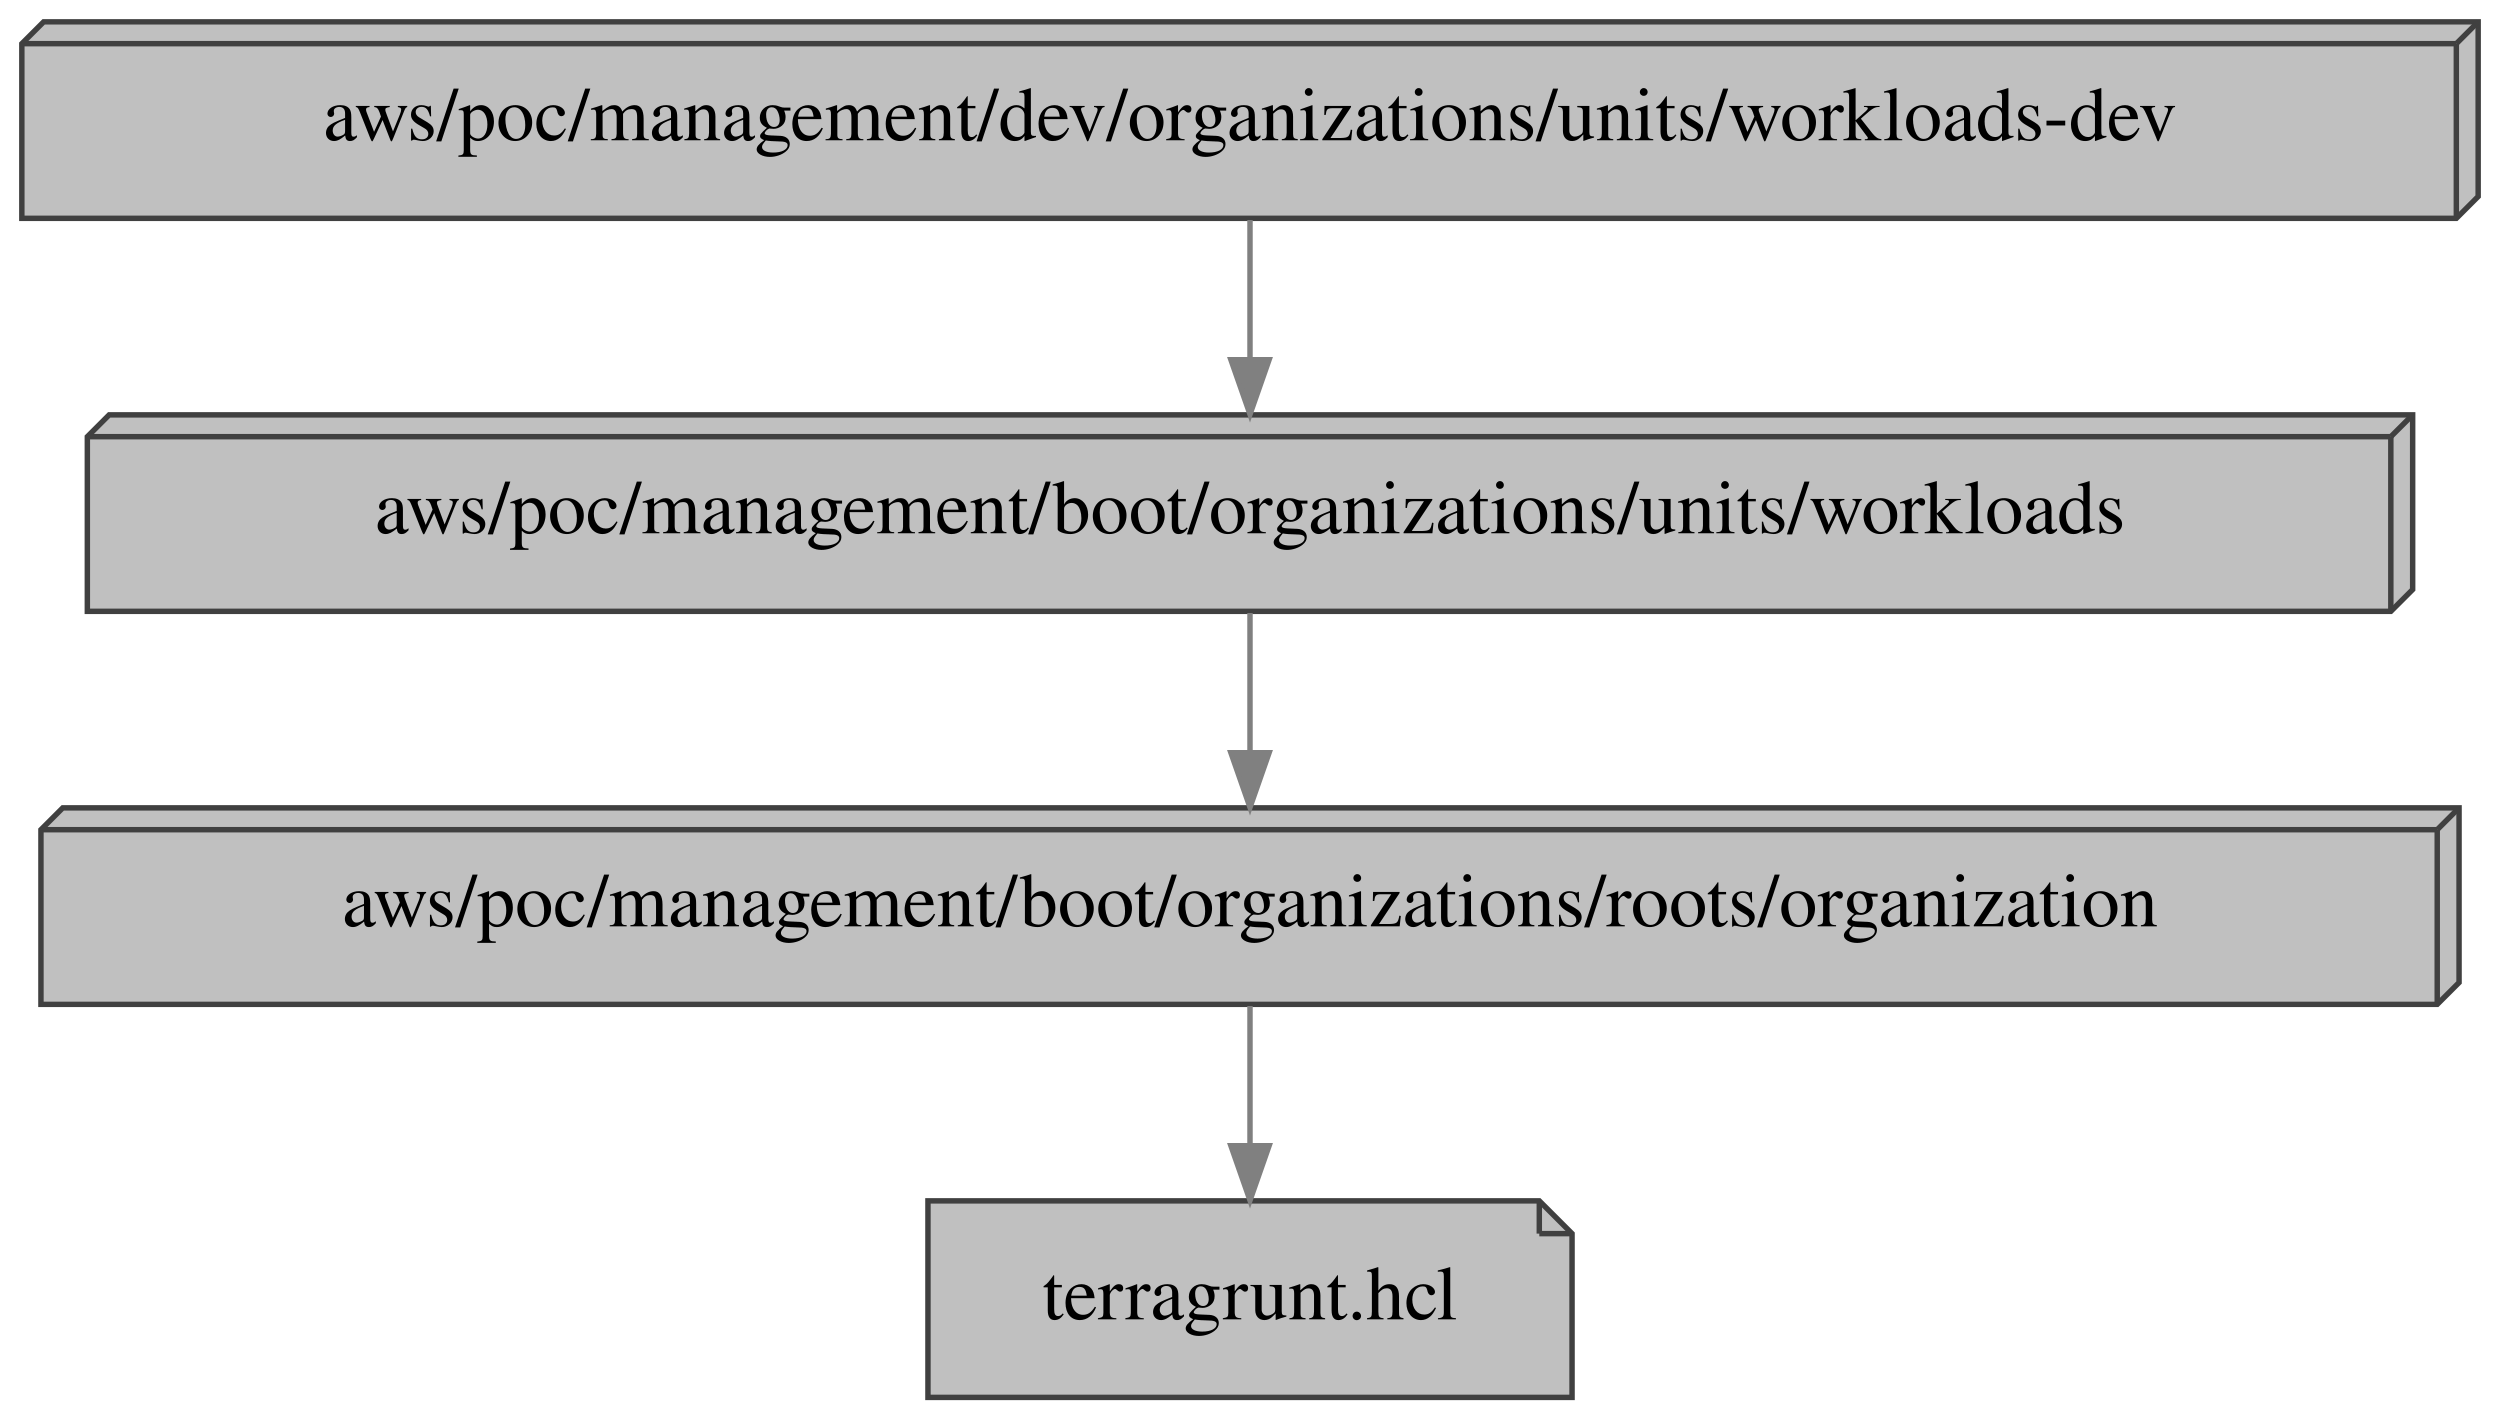
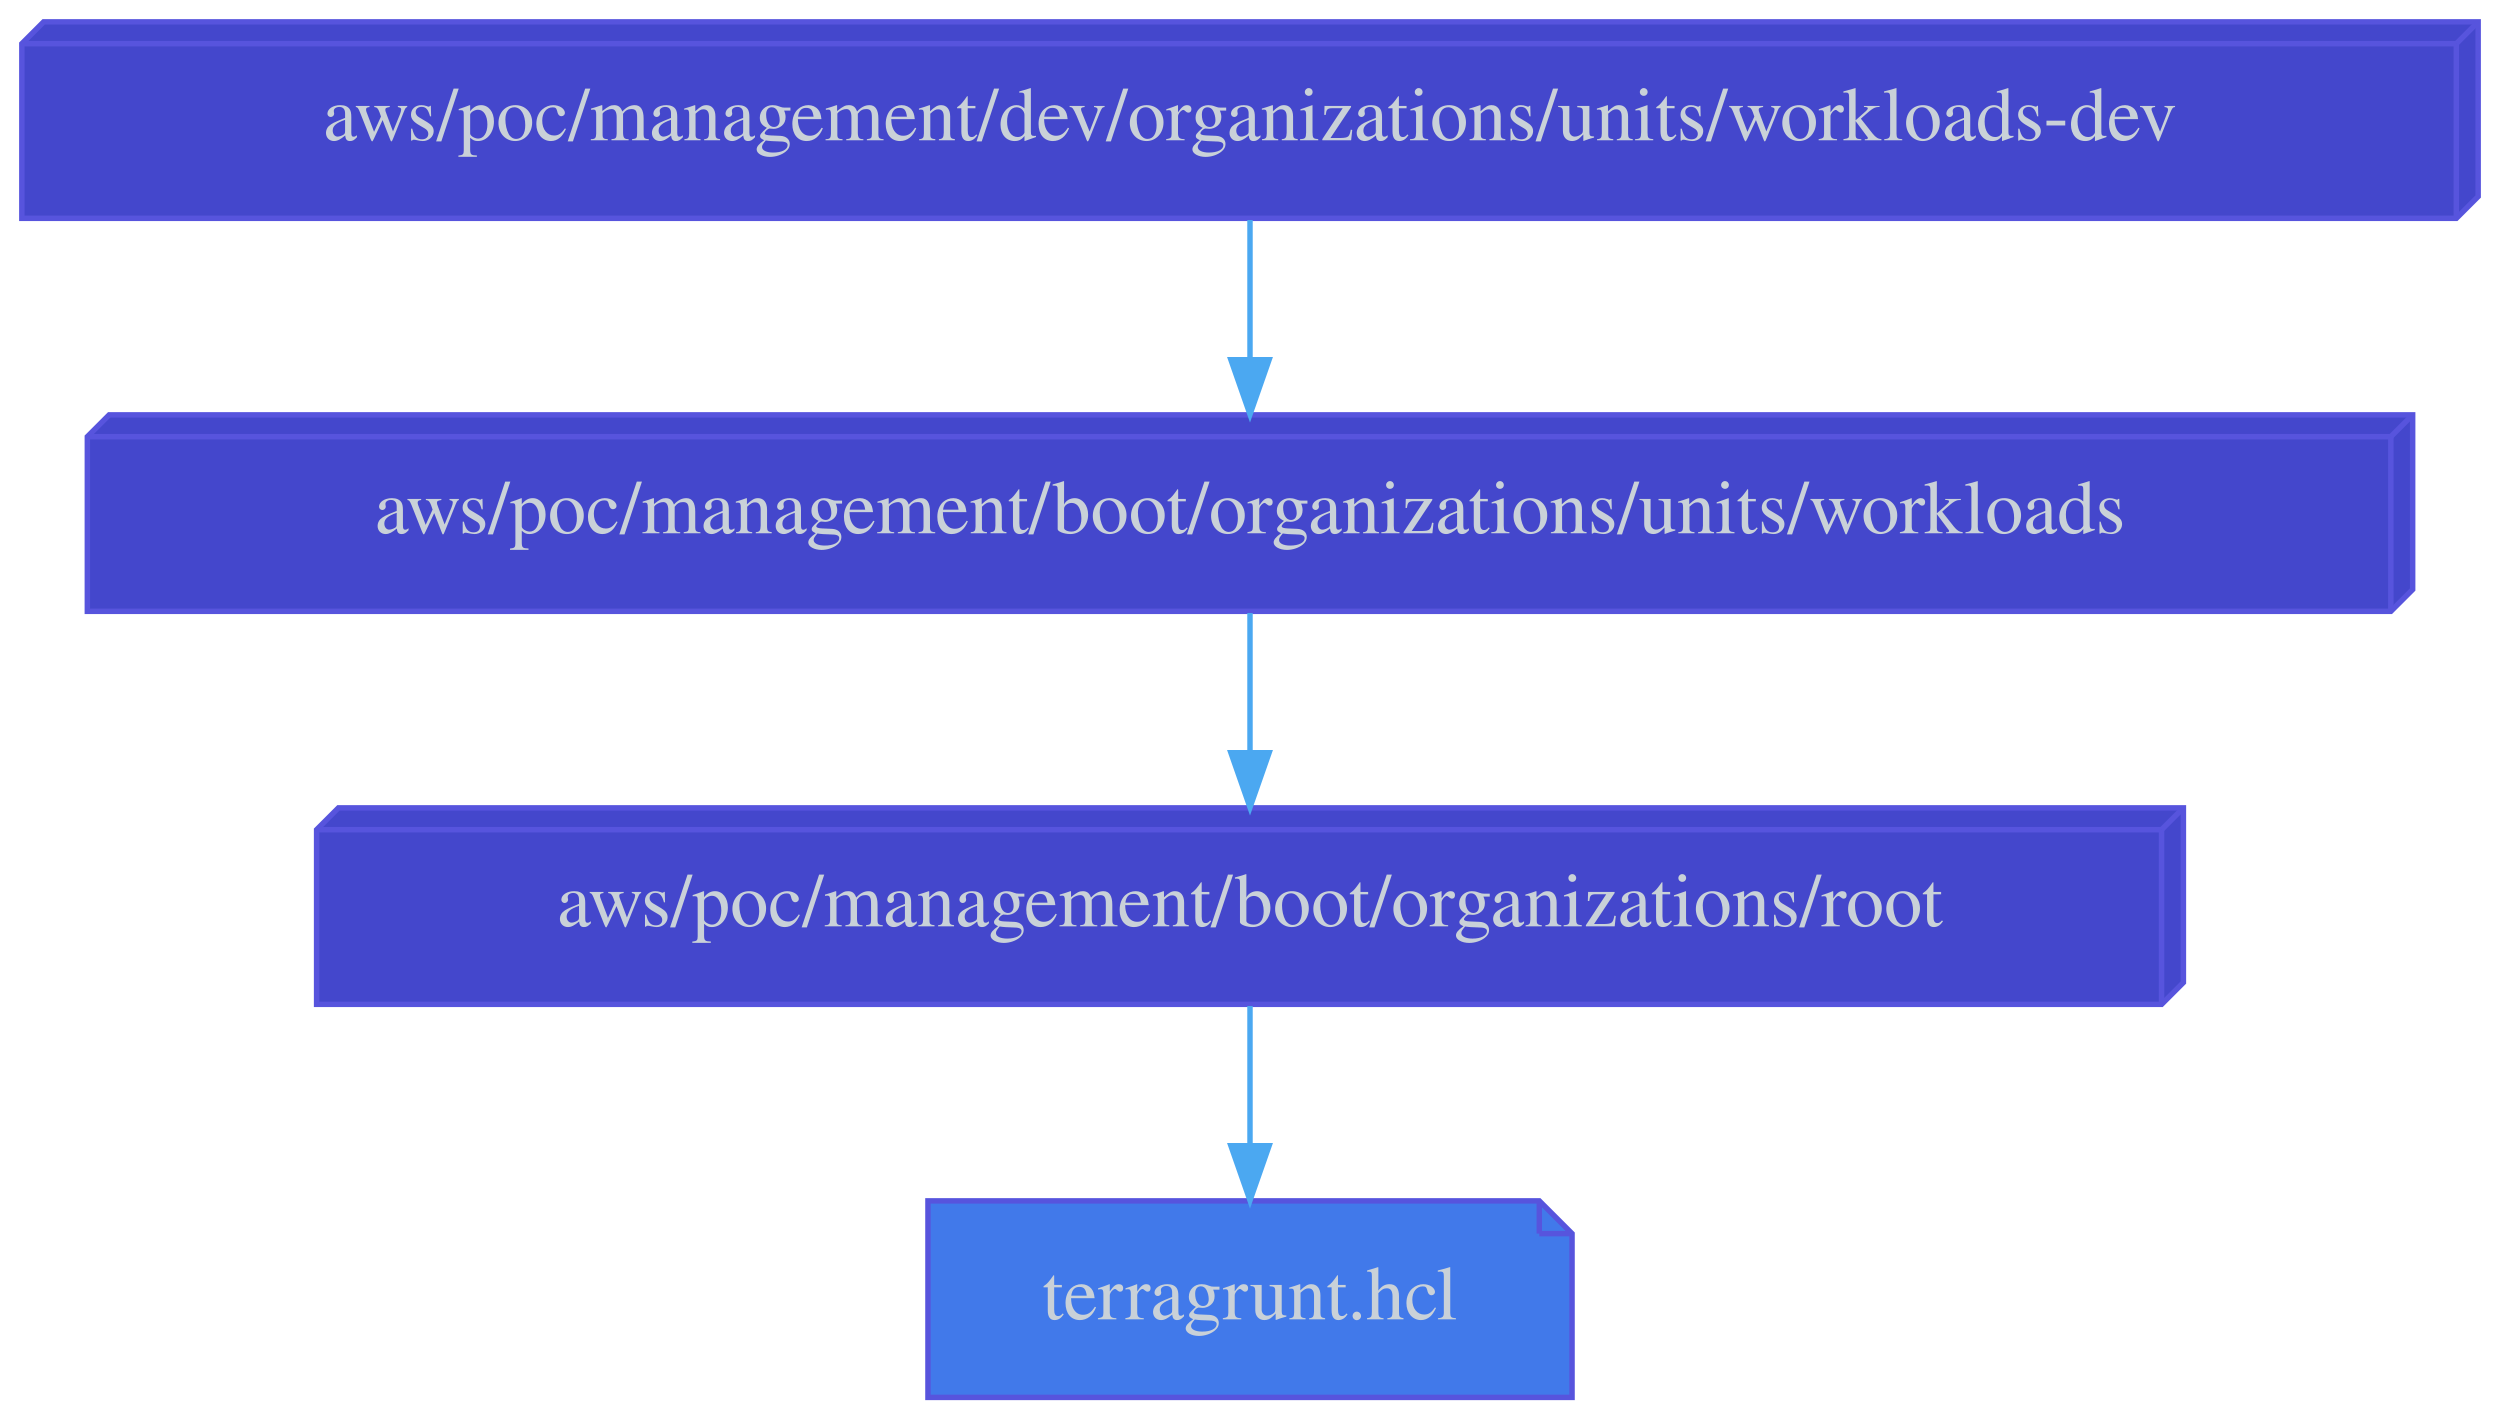
<svg xmlns="http://www.w3.org/2000/svg" width="458pt" height="260pt" viewBox="0.00 0.00 458.00 260.00">
  <g id="graph0" class="graph" transform="scale(1 1) rotate(0) translate(4 256)">
    <polygon fill="transparent" stroke="transparent" points="-4,4 -4,-256 454,-256 454,4 -4,4" />
    <g id="node1" class="node">
-       <polygon fill="#c0c0c0" stroke="#404040" points="278,-36 166,-36 166,0 284,0 284,-30 278,-36" />
-       <polyline fill="none" stroke="#404040" points="278,-36 278,-30 " />
-       <polyline fill="none" stroke="#404040" points="284,-30 278,-30 " />
-       <text text-anchor="middle" x="225" y="-14.3" font-family="Times,serif" font-size="14.00">terragrunt.hcl</text>
+       <polygon fill="#4179ea" stroke="#5754dd" points="278,-36 166,-36 166,0 284,0 284,-30 278,-36" />
+       <polyline fill="none" stroke="#5754dd" points="278,-36 278,-30 " />
+       <polyline fill="none" stroke="#5754dd" points="284,-30 278,-30 " />
+       <text text-anchor="middle" x="225" y="-14.3" font-family="Times,serif" font-size="14.00" fill="#c9d1d8">terragrunt.hcl</text>
    </g>
    <g id="node2" class="node">
-       <polygon fill="#c0c0c0" stroke="#404040" points="446.5,-108 7.5,-108 3.5,-104 3.5,-72 442.5,-72 446.5,-76 446.5,-108" />
-       <polyline fill="none" stroke="#404040" points="442.5,-104 3.5,-104 " />
-       <polyline fill="none" stroke="#404040" points="442.5,-104 442.5,-72 " />
-       <polyline fill="none" stroke="#404040" points="442.5,-104 446.5,-108 " />
-       <text text-anchor="middle" x="225" y="-86.3" font-family="Times,serif" font-size="14.00">aws/poc/management/boot/organizations/roots/organization</text>
+       <polygon fill="#4447cc" stroke="#5754dd" points="396,-108 58,-108 54,-104 54,-72 392,-72 396,-76 396,-108" />
+       <polyline fill="none" stroke="#5754dd" points="392,-104 54,-104 " />
+       <polyline fill="none" stroke="#5754dd" points="392,-104 392,-72 " />
+       <polyline fill="none" stroke="#5754dd" points="392,-104 396,-108 " />
+       <text text-anchor="middle" x="225" y="-86.3" font-family="Times,serif" font-size="14.00" fill="#c9d1d8">aws/poc/management/boot/organizations/root</text>
    </g>
    <g id="edge1" class="edge">
-       <path fill="none" stroke="#808080" d="M225,-71.7C225,-63.98 225,-54.71 225,-46.11" />
-       <polygon fill="#808080" stroke="#808080" points="228.5,-46.1 225,-36.1 221.5,-46.1 228.5,-46.1" />
+       <path fill="none" stroke="#4ba8f1" d="M225,-71.7C225,-63.98 225,-54.71 225,-46.11" />
+       <polygon fill="#4ba8f1" stroke="#4ba8f1" points="228.5,-46.1 225,-36.1 221.5,-46.1 228.5,-46.1" />
    </g>
    <g id="node3" class="node">
-       <polygon fill="#c0c0c0" stroke="#404040" points="438,-180 16,-180 12,-176 12,-144 434,-144 438,-148 438,-180" />
-       <polyline fill="none" stroke="#404040" points="434,-176 12,-176 " />
-       <polyline fill="none" stroke="#404040" points="434,-176 434,-144 " />
-       <polyline fill="none" stroke="#404040" points="434,-176 438,-180 " />
-       <text text-anchor="middle" x="225" y="-158.3" font-family="Times,serif" font-size="14.00">aws/poc/management/boot/organizations/units/workloads</text>
+       <polygon fill="#4447cc" stroke="#5754dd" points="438,-180 16,-180 12,-176 12,-144 434,-144 438,-148 438,-180" />
+       <polyline fill="none" stroke="#5754dd" points="434,-176 12,-176 " />
+       <polyline fill="none" stroke="#5754dd" points="434,-176 434,-144 " />
+       <polyline fill="none" stroke="#5754dd" points="434,-176 438,-180 " />
+       <text text-anchor="middle" x="225" y="-158.3" font-family="Times,serif" font-size="14.00" fill="#c9d1d8">aws/poc/management/boot/organizations/units/workloads</text>
    </g>
    <g id="edge2" class="edge">
-       <path fill="none" stroke="#808080" d="M225,-143.7C225,-135.98 225,-126.71 225,-118.11" />
-       <polygon fill="#808080" stroke="#808080" points="228.5,-118.1 225,-108.1 221.5,-118.1 228.5,-118.1" />
+       <path fill="none" stroke="#4ba8f1" d="M225,-143.7C225,-135.98 225,-126.71 225,-118.11" />
+       <polygon fill="#4ba8f1" stroke="#4ba8f1" points="228.5,-118.1 225,-108.1 221.5,-118.1 228.5,-118.1" />
    </g>
    <g id="node4" class="node">
-       <polygon fill="#c0c0c0" stroke="#404040" points="450,-252 4,-252 0,-248 0,-216 446,-216 450,-220 450,-252" />
-       <polyline fill="none" stroke="#404040" points="446,-248 0,-248 " />
-       <polyline fill="none" stroke="#404040" points="446,-248 446,-216 " />
-       <polyline fill="none" stroke="#404040" points="446,-248 450,-252 " />
-       <text text-anchor="middle" x="225" y="-230.3" font-family="Times,serif" font-size="14.00">aws/poc/management/dev/organizations/units/workloads-dev</text>
+       <polygon fill="#4447cc" stroke="#5754dd" points="450,-252 4,-252 0,-248 0,-216 446,-216 450,-220 450,-252" />
+       <polyline fill="none" stroke="#5754dd" points="446,-248 0,-248 " />
+       <polyline fill="none" stroke="#5754dd" points="446,-248 446,-216 " />
+       <polyline fill="none" stroke="#5754dd" points="446,-248 450,-252 " />
+       <text text-anchor="middle" x="225" y="-230.3" font-family="Times,serif" font-size="14.00" fill="#c9d1d8">aws/poc/management/dev/organizations/units/workloads-dev</text>
    </g>
    <g id="edge3" class="edge">
-       <path fill="none" stroke="#808080" d="M225,-215.7C225,-207.98 225,-198.71 225,-190.11" />
-       <polygon fill="#808080" stroke="#808080" points="228.5,-190.1 225,-180.1 221.5,-190.1 228.5,-190.1" />
+       <path fill="none" stroke="#4ba8f1" d="M225,-215.7C225,-207.98 225,-198.71 225,-190.11" />
+       <polygon fill="#4ba8f1" stroke="#4ba8f1" points="228.5,-190.1 225,-180.1 221.5,-190.1 228.5,-190.1" />
    </g>
  </g>
</svg>
